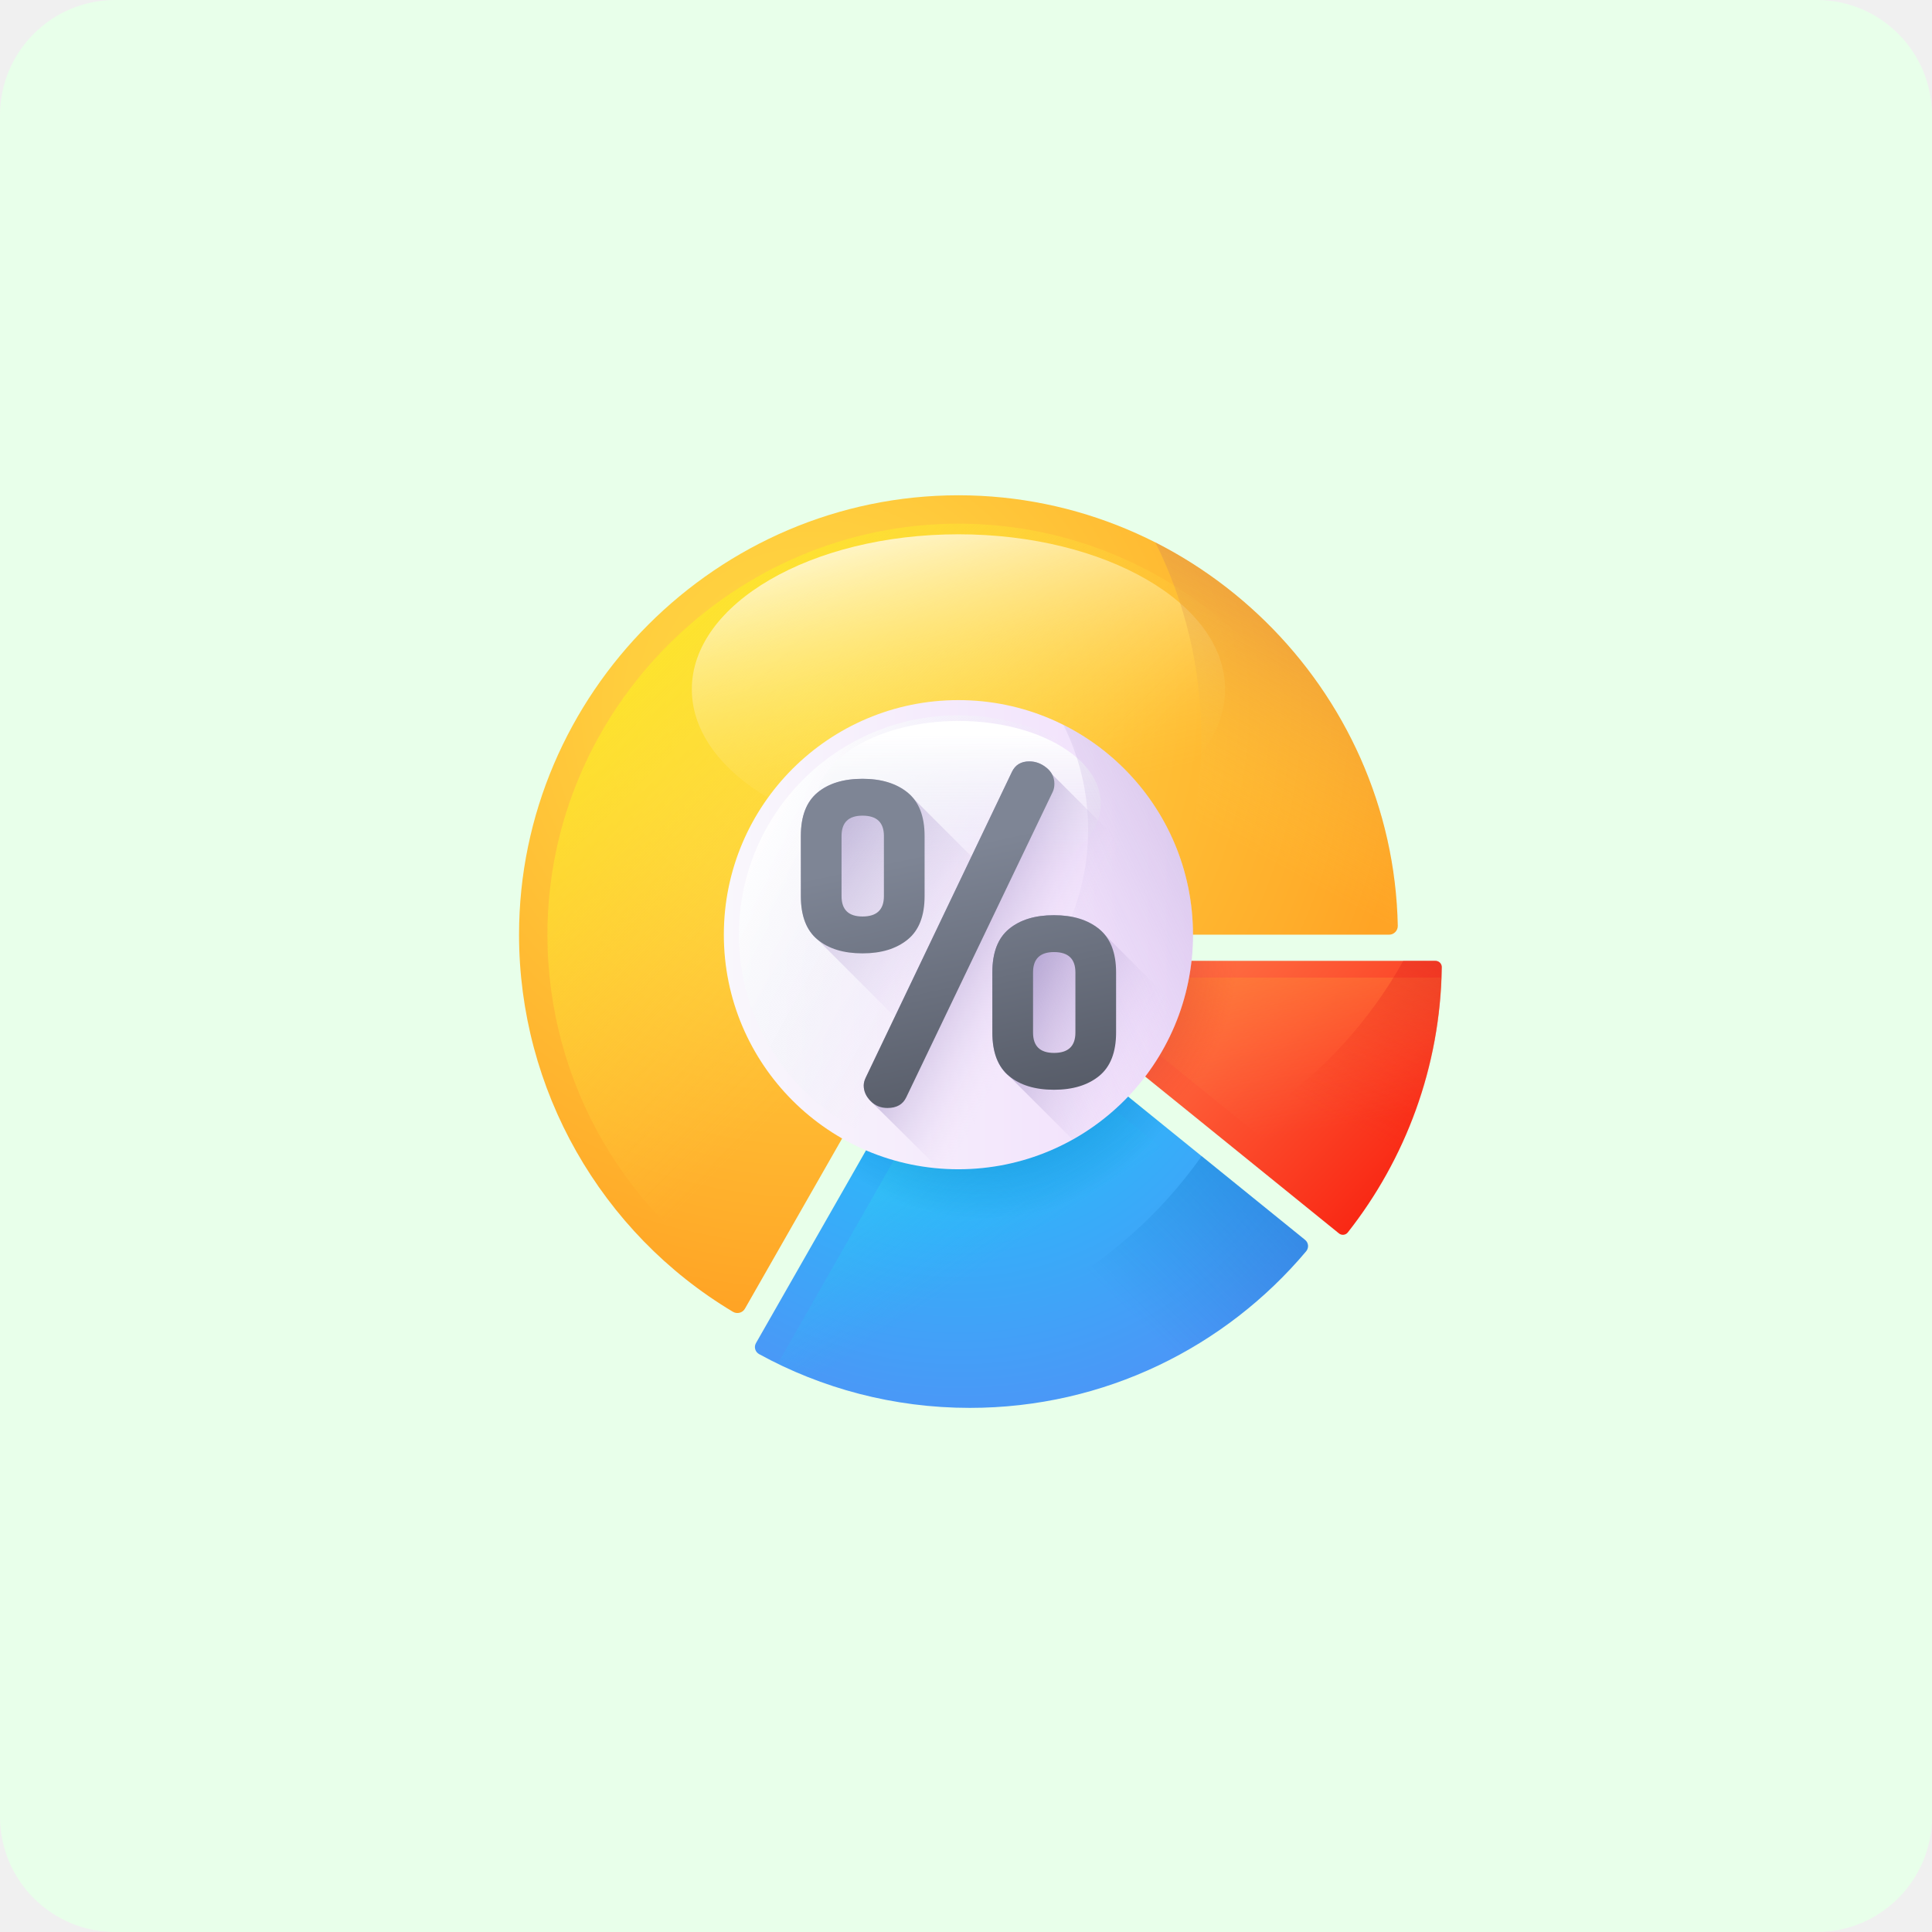
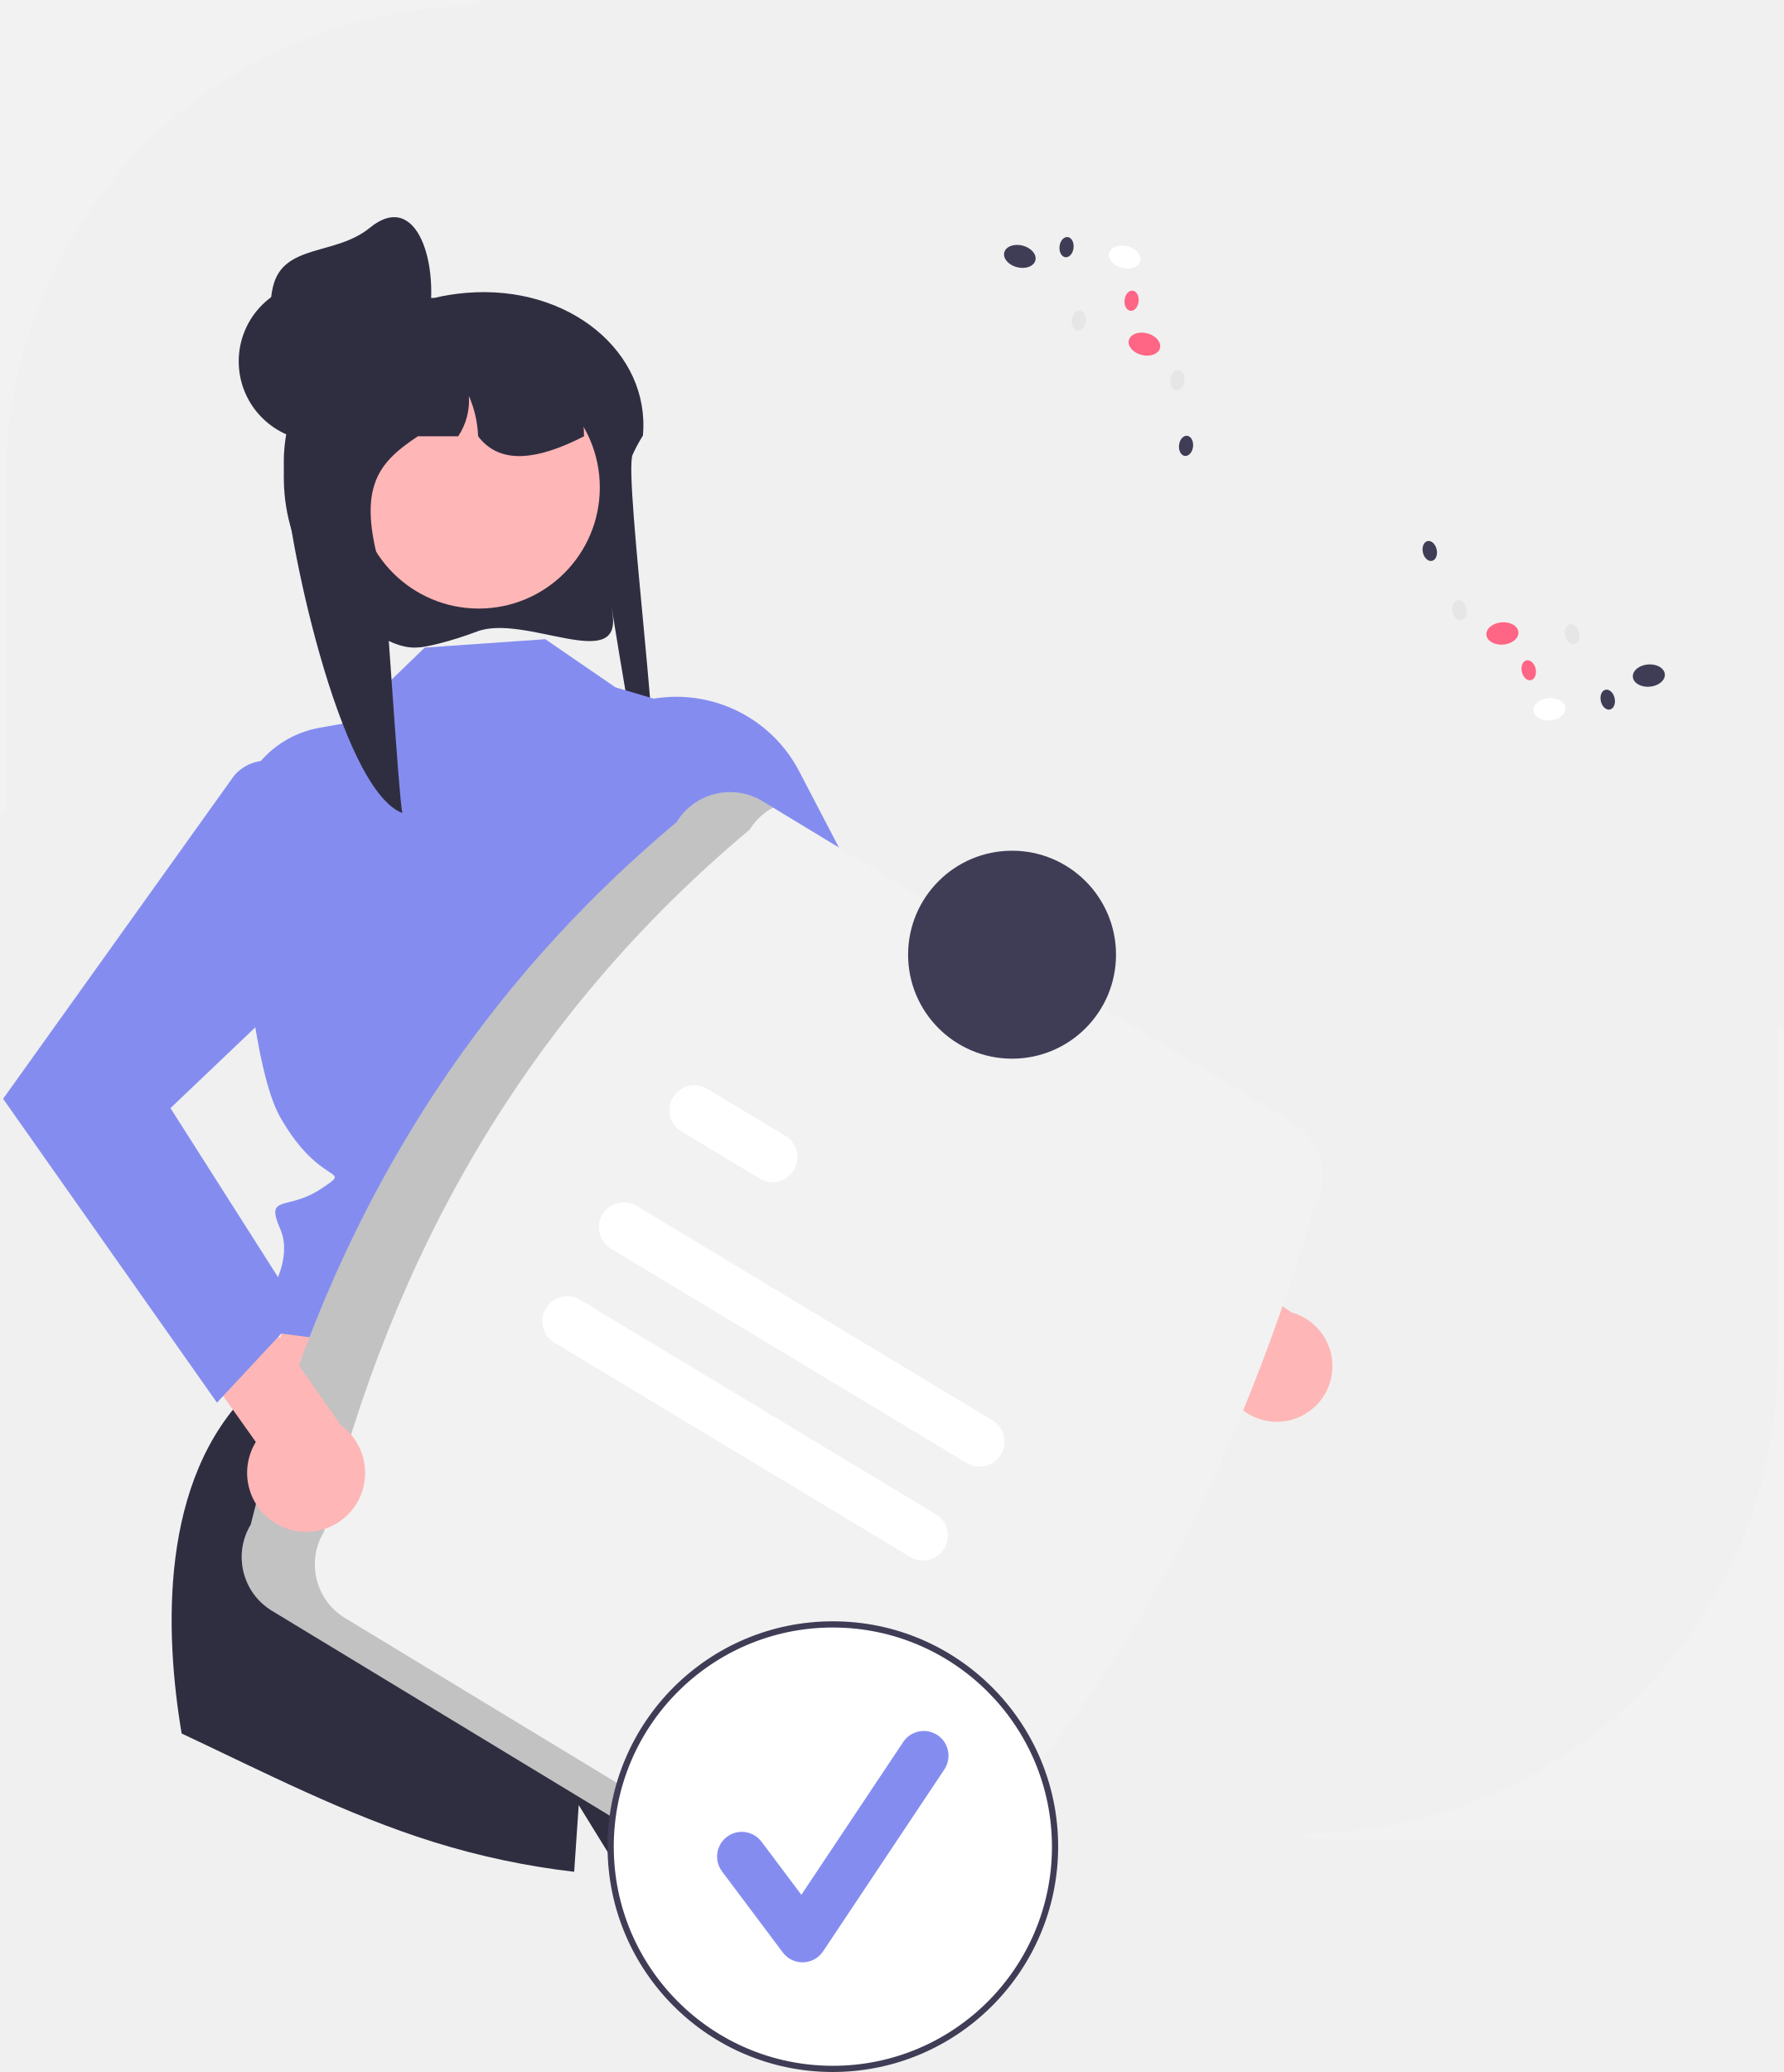
- <svg xmlns="http://www.w3.org/2000/svg" width="67" height="67" viewBox="0 0 67 67" fill="none">
-   <rect width="67" height="67" rx="4" fill="#E8FFEA" />
-   <g clip-path="url(#clip0_170_7023)">
-     <path d="M33.239 32.414L25.834 45.383C25.75 45.531 25.561 45.578 25.416 45.491C20.828 42.747 18 37.774 18 32.414C18 24.055 24.879 17.176 33.239 17.176C41.495 17.176 48.307 23.886 48.474 32.105C48.477 32.274 48.342 32.414 48.172 32.414H33.239Z" fill="url(#paint0_radial_170_7023)" />
-     <path d="M33.239 32.415L26.17 44.799C21.717 42.269 18.984 37.537 18.984 32.415C18.984 24.595 25.419 18.16 33.239 18.16C41.06 18.16 47.495 24.595 47.495 32.415H33.239Z" fill="url(#paint1_linear_170_7023)" />
-     <path d="M33.239 29.279C38.346 29.279 42.485 26.872 42.485 23.904C42.485 20.936 38.346 18.529 33.239 18.529C28.132 18.529 23.992 20.936 23.992 23.904C23.992 26.872 28.132 29.279 33.239 29.279Z" fill="url(#paint2_linear_170_7023)" />
-     <path d="M40.068 18.812C41.087 20.856 41.661 23.161 41.661 25.599C41.661 28.049 41.082 30.363 40.055 32.414H48.476C48.476 32.295 48.474 32.177 48.471 32.058C48.47 32.032 48.47 32.007 48.469 31.981C48.306 26.252 44.915 21.273 40.068 18.812Z" fill="url(#paint3_linear_170_7023)" />
-     <path d="M46.74 42.74C48.739 40.201 49.949 37.012 49.997 33.541C49.999 33.421 49.901 33.322 49.78 33.322H35.543C35.282 33.322 35.166 33.651 35.369 33.815L46.433 42.773C46.527 42.849 46.665 42.835 46.74 42.74Z" fill="url(#paint4_linear_170_7023)" />
-     <path d="M49.992 33.902H37.676C37.415 33.902 37.299 34.231 37.502 34.395L47.147 42.205C48.839 39.85 49.876 36.994 49.992 33.902Z" fill="url(#paint5_linear_170_7023)" />
-     <path d="M49.784 33.322H48.663C48.093 34.348 47.394 35.323 46.566 36.225C45.322 37.581 43.889 38.66 42.344 39.459L46.437 42.773C46.531 42.849 46.669 42.835 46.744 42.74C48.743 40.201 49.953 37.012 50.002 33.541C50.004 33.421 49.905 33.322 49.784 33.322Z" fill="url(#paint6_linear_170_7023)" />
-     <path d="M45.277 33.322C45.096 35.76 44.192 37.995 42.778 39.815L35.369 33.815C35.166 33.651 35.282 33.322 35.543 33.322H45.277Z" fill="url(#paint7_radial_170_7023)" />
-     <path d="M33.472 33.868L26.216 46.578C26.139 46.714 26.189 46.885 26.326 46.96C28.495 48.148 30.985 48.824 33.633 48.824C38.313 48.824 42.499 46.714 45.295 43.394C45.395 43.274 45.38 43.096 45.258 42.998L33.887 33.79C33.754 33.683 33.556 33.72 33.472 33.868Z" fill="url(#paint8_radial_170_7023)" />
-     <path d="M33.627 48.824C38.176 48.824 42.259 46.83 45.051 43.669L34.353 35.007C34.221 34.9 34.023 34.937 33.938 35.085L26.969 47.294C28.98 48.273 31.239 48.824 33.627 48.824Z" fill="url(#paint9_linear_170_7023)" />
-     <path d="M45.258 42.998L41.672 40.094C38.822 44.133 34.119 46.772 28.799 46.772C27.923 46.772 27.063 46.699 26.226 46.561L26.216 46.578C26.139 46.713 26.189 46.885 26.326 46.96C28.495 48.148 30.985 48.823 33.633 48.823C38.313 48.823 42.499 46.713 45.294 43.393C45.395 43.274 45.38 43.096 45.258 42.998Z" fill="url(#paint10_linear_170_7023)" />
-     <path d="M42.194 40.517C39.985 42.956 36.792 44.489 33.241 44.489C31.391 44.489 29.638 44.073 28.07 43.329L33.471 33.868C33.557 33.72 33.754 33.683 33.887 33.791L42.194 40.517Z" fill="url(#paint11_radial_170_7023)" />
-     <path d="M33.236 40.549C37.729 40.549 41.371 36.907 41.371 32.414C41.371 27.921 37.729 24.279 33.236 24.279C28.744 24.279 25.102 27.921 25.102 32.414C25.102 36.907 28.744 40.549 33.236 40.549Z" fill="url(#paint12_linear_170_7023)" />
-     <path d="M33.235 40.025C37.438 40.025 40.845 36.617 40.845 32.415C40.845 28.212 37.438 24.805 33.235 24.805C29.032 24.805 25.625 28.212 25.625 32.415C25.625 36.617 29.032 40.025 33.235 40.025Z" fill="url(#paint13_linear_170_7023)" />
-     <path d="M33.241 30.74C35.967 30.74 38.177 29.456 38.177 27.871C38.177 26.287 35.967 25.002 33.241 25.002C30.515 25.002 28.305 26.287 28.305 27.871C28.305 29.456 30.515 30.74 33.241 30.74Z" fill="url(#paint14_linear_170_7023)" />
-     <path d="M36.877 25.137C37.426 26.232 37.735 27.468 37.735 28.776C37.735 33.269 34.093 36.911 29.6 36.911C28.292 36.911 27.056 36.601 25.961 36.053C27.297 38.718 30.053 40.549 33.238 40.549C37.731 40.549 41.373 36.907 41.373 32.414C41.373 29.229 39.543 26.472 36.877 25.137Z" fill="url(#paint15_linear_170_7023)" />
-     <path d="M40.35 36.369C39.381 38.11 37.79 39.456 35.879 40.112L31.033 35.266C29.525 33.757 28.357 32.59 28.351 32.584C27.966 32.266 27.773 31.764 27.773 31.078V28.992C27.773 28.306 27.966 27.804 28.351 27.486C28.735 27.167 29.256 27.008 29.911 27.008C30.561 27.008 31.083 27.167 31.475 27.486L33.692 29.704L40.35 36.369Z" fill="url(#paint16_linear_170_7023)" />
-     <path d="M41.371 32.414C41.371 33.849 41 35.197 40.347 36.368C39.378 38.109 37.788 39.455 35.876 40.111C35.048 40.395 34.16 40.549 33.236 40.549C33.005 40.549 32.775 40.539 32.549 40.52L30.188 38.181C30.031 38.02 29.953 37.84 29.953 37.645C29.953 37.557 29.977 37.464 30.025 37.366L31.03 35.264L33.689 29.703L35.091 26.772C35.206 26.527 35.408 26.404 35.697 26.404C35.913 26.404 36.111 26.478 36.293 26.625C36.374 26.691 36.436 26.765 36.481 26.847L41.34 31.707C41.361 31.94 41.371 32.176 41.371 32.414Z" fill="url(#paint17_linear_170_7023)" />
-     <path d="M38.116 32.216C37.724 31.898 37.203 31.738 36.552 31.738C35.896 31.738 35.376 31.898 34.991 32.216C34.606 32.534 34.414 33.036 34.414 33.722V35.808C34.414 36.494 34.606 36.996 34.991 37.315C34.998 37.32 35.927 38.249 37.199 39.52C38.519 38.783 39.613 37.689 40.349 36.368C40.584 35.947 40.781 35.504 40.939 35.041L38.116 32.216Z" fill="url(#paint18_linear_170_7023)" />
-     <path d="M32.064 31.078V28.991C32.064 28.306 31.868 27.804 31.476 27.485C31.083 27.167 30.562 27.008 29.911 27.008C29.256 27.008 28.735 27.167 28.351 27.485C27.966 27.804 27.773 28.306 27.773 28.991V31.078C27.773 31.764 27.966 32.266 28.351 32.584C28.735 32.903 29.256 33.062 29.911 33.062C30.562 33.062 31.083 32.903 31.476 32.584C31.868 32.266 32.064 31.764 32.064 31.078ZM30.653 31.078C30.653 31.548 30.406 31.783 29.911 31.783C29.427 31.783 29.184 31.548 29.184 31.078V28.991C29.184 28.521 29.427 28.286 29.911 28.286C30.406 28.286 30.653 28.521 30.653 28.991V31.078Z" fill="url(#paint19_linear_170_7023)" />
-     <path d="M36.565 27.183C36.565 26.958 36.474 26.771 36.293 26.625C36.111 26.478 35.913 26.404 35.697 26.404C35.408 26.404 35.206 26.527 35.091 26.772L30.025 37.366C29.977 37.464 29.953 37.557 29.953 37.645C29.953 37.841 30.032 38.02 30.189 38.181C30.346 38.343 30.542 38.424 30.777 38.424C31.095 38.424 31.311 38.301 31.427 38.056L36.507 27.462C36.545 27.384 36.565 27.291 36.565 27.183Z" fill="url(#paint20_linear_170_7023)" />
-     <path d="M38.116 32.216C37.724 31.898 37.203 31.738 36.552 31.738C35.896 31.738 35.376 31.898 34.991 32.216C34.606 32.534 34.414 33.036 34.414 33.722V35.808C34.414 36.494 34.606 36.996 34.991 37.315C35.376 37.633 35.896 37.792 36.552 37.792C37.203 37.792 37.724 37.633 38.116 37.315C38.508 36.996 38.705 36.494 38.705 35.808V33.722C38.705 33.036 38.508 32.534 38.116 32.216ZM37.294 35.808C37.294 36.279 37.047 36.514 36.552 36.514C36.067 36.514 35.825 36.279 35.825 35.808V33.722C35.825 33.252 36.067 33.017 36.552 33.017C37.047 33.017 37.294 33.252 37.294 33.722V35.808Z" fill="url(#paint21_linear_170_7023)" />
-   </g>
-   <defs>
-     <radialGradient id="paint0_radial_170_7023" cx="0" cy="0" r="1" gradientUnits="userSpaceOnUse" gradientTransform="translate(28.1468 24.551) scale(20.8358 20.8358)">
-       <stop stop-color="#FFDA45" />
-       <stop offset="0.304" stop-color="#FFCE3E" />
-       <stop offset="0.856" stop-color="#FFAE2B" />
-       <stop offset="1" stop-color="#FFA425" />
-     </radialGradient>
-     <linearGradient id="paint1_linear_170_7023" x1="33.211" y1="32.413" x2="20.032" y2="19.234" gradientUnits="userSpaceOnUse">
-       <stop stop-color="#FFDA45" stop-opacity="0" />
-       <stop offset="1" stop-color="#FCEE21" />
-     </linearGradient>
-     <linearGradient id="paint2_linear_170_7023" x1="34.247" y1="28.173" x2="31.476" y2="16.435" gradientUnits="userSpaceOnUse">
-       <stop stop-color="#FFDA45" stop-opacity="0" />
-       <stop offset="1" stop-color="white" />
-     </linearGradient>
-     <linearGradient id="paint3_linear_170_7023" x1="42.417" y1="29.063" x2="50.657" y2="13.739" gradientUnits="userSpaceOnUse">
-       <stop stop-color="#FFDA45" stop-opacity="0" />
-       <stop offset="1" stop-color="#B53759" />
-     </linearGradient>
-     <linearGradient id="paint4_linear_170_7023" x1="41.956" y1="32.936" x2="49.368" y2="40.032" gradientUnits="userSpaceOnUse">
-       <stop stop-color="#FF7044" />
-       <stop offset="1" stop-color="#F92814" />
-     </linearGradient>
-     <linearGradient id="paint5_linear_170_7023" x1="44.626" y1="39.354" x2="42.576" y2="27.685" gradientUnits="userSpaceOnUse">
-       <stop stop-color="#FF7044" stop-opacity="0" />
-       <stop offset="1" stop-color="#FFA425" />
-     </linearGradient>
-     <linearGradient id="paint6_linear_170_7023" x1="45.968" y1="38.694" x2="52.797" y2="25.992" gradientUnits="userSpaceOnUse">
-       <stop stop-color="#F92814" stop-opacity="0" />
-       <stop offset="1" stop-color="#C1272D" />
-     </linearGradient>
-     <radialGradient id="paint7_radial_170_7023" cx="0" cy="0" r="1" gradientUnits="userSpaceOnUse" gradientTransform="translate(35.286 33.1236) scale(7.64023 7.64021)">
-       <stop stop-color="#C1272D" />
-       <stop offset="0.505" stop-color="#C3272C" stop-opacity="0.495" />
-       <stop offset="0.687" stop-color="#CA2729" stop-opacity="0.313" />
-       <stop offset="0.817" stop-color="#D52724" stop-opacity="0.183" />
-       <stop offset="0.921" stop-color="#E6281C" stop-opacity="0.079" />
-       <stop offset="1" stop-color="#F92814" stop-opacity="0" />
-     </radialGradient>
-     <radialGradient id="paint8_radial_170_7023" cx="0" cy="0" r="1" gradientUnits="userSpaceOnUse" gradientTransform="translate(33.2412 33.6755) scale(15.1613 15.1613)">
-       <stop stop-color="#18CFFC" />
-       <stop offset="1" stop-color="#4A98F7" />
-     </radialGradient>
-     <linearGradient id="paint9_linear_170_7023" x1="34.756" y1="43.574" x2="27.344" y2="32.298" gradientUnits="userSpaceOnUse">
-       <stop stop-color="#18CFFC" stop-opacity="0" />
-       <stop offset="1" stop-color="#65E1DC" />
-     </linearGradient>
-     <linearGradient id="paint10_linear_170_7023" x1="37.199" y1="43.568" x2="52.417" y2="28.271" gradientUnits="userSpaceOnUse">
-       <stop stop-color="#0469BC" stop-opacity="0" />
-       <stop offset="1" stop-color="#0469BC" />
-     </linearGradient>
-     <radialGradient id="paint11_radial_170_7023" cx="0" cy="0" r="1" gradientUnits="userSpaceOnUse" gradientTransform="translate(34.1468 34.575) scale(7.73107 7.73106)">
-       <stop stop-color="#0469BC" />
-       <stop offset="0.853" stop-color="#0469BC" stop-opacity="0.147" />
-       <stop offset="1" stop-color="#0469BC" stop-opacity="0" />
-     </radialGradient>
-     <linearGradient id="paint12_linear_170_7023" x1="25.102" y1="32.414" x2="41.371" y2="32.414" gradientUnits="userSpaceOnUse">
-       <stop stop-color="#F9F7FC" />
-       <stop offset="1" stop-color="#F0DDFC" />
-     </linearGradient>
-     <linearGradient id="paint13_linear_170_7023" x1="33.38" y1="32.493" x2="26.244" y2="28.63" gradientUnits="userSpaceOnUse">
-       <stop stop-color="#E9EDF5" stop-opacity="0" />
-       <stop offset="1" stop-color="white" />
-     </linearGradient>
-     <linearGradient id="paint14_linear_170_7023" x1="33.241" y1="29.97" x2="33.241" y2="25.428" gradientUnits="userSpaceOnUse">
-       <stop stop-color="#E9EDF5" stop-opacity="0" />
-       <stop offset="1" stop-color="white" />
-     </linearGradient>
-     <linearGradient id="paint15_linear_170_7023" x1="34.15" y1="33.766" x2="53.232" y2="24.304" gradientUnits="userSpaceOnUse">
-       <stop stop-color="#F0DDFC" stop-opacity="0" />
-       <stop offset="0.289" stop-color="#C8B7E0" stop-opacity="0.289" />
-       <stop offset="0.592" stop-color="#A595C8" stop-opacity="0.592" />
-       <stop offset="0.84" stop-color="#8F81B8" stop-opacity="0.84" />
-       <stop offset="1" stop-color="#8779B3" />
-     </linearGradient>
-     <linearGradient id="paint16_linear_170_7023" x1="33.741" y1="33.845" x2="24.634" y2="27.064" gradientUnits="userSpaceOnUse">
-       <stop stop-color="#F0DDFC" stop-opacity="0" />
-       <stop offset="0.289" stop-color="#C8B7E0" stop-opacity="0.289" />
-       <stop offset="0.592" stop-color="#A595C8" stop-opacity="0.592" />
-       <stop offset="0.84" stop-color="#8F81B8" stop-opacity="0.84" />
-       <stop offset="1" stop-color="#8779B3" />
-     </linearGradient>
-     <linearGradient id="paint17_linear_170_7023" x1="36.16" y1="34.48" x2="30.64" y2="31.562" gradientUnits="userSpaceOnUse">
-       <stop stop-color="#F0DDFC" stop-opacity="0" />
-       <stop offset="0.289" stop-color="#C8B7E0" stop-opacity="0.289" />
-       <stop offset="0.592" stop-color="#A595C8" stop-opacity="0.592" />
-       <stop offset="0.84" stop-color="#8F81B8" stop-opacity="0.84" />
-       <stop offset="1" stop-color="#8779B3" />
-     </linearGradient>
-     <linearGradient id="paint18_linear_170_7023" x1="39.787" y1="36.82" x2="33.046" y2="33.705" gradientUnits="userSpaceOnUse">
-       <stop stop-color="#F0DDFC" stop-opacity="0" />
-       <stop offset="0.289" stop-color="#C8B7E0" stop-opacity="0.289" />
-       <stop offset="0.592" stop-color="#A595C8" stop-opacity="0.592" />
-       <stop offset="0.84" stop-color="#8F81B8" stop-opacity="0.84" />
-       <stop offset="1" stop-color="#8779B3" />
-     </linearGradient>
-     <linearGradient id="paint19_linear_170_7023" x1="29.919" y1="30.039" x2="31.917" y2="39.343" gradientUnits="userSpaceOnUse">
-       <stop stop-color="#7E8595" />
-       <stop offset="1" stop-color="#555A66" />
-     </linearGradient>
-     <linearGradient id="paint20_linear_170_7023" x1="32.625" y1="29.456" x2="34.622" y2="38.761" gradientUnits="userSpaceOnUse">
-       <stop stop-color="#7E8595" />
-       <stop offset="1" stop-color="#555A66" />
-     </linearGradient>
-     <linearGradient id="paint21_linear_170_7023" x1="35.296" y1="28.884" x2="37.294" y2="38.188" gradientUnits="userSpaceOnUse">
-       <stop stop-color="#7E8595" />
-       <stop offset="1" stop-color="#555A66" />
-     </linearGradient>
-     <clipPath id="clip0_170_7023">
-       <rect width="32" height="32" fill="white" transform="translate(18 17)" />
-     </clipPath>
-   </defs>
+ <svg xmlns="http://www.w3.org/2000/svg" data-name="Layer 1" width="575.455" height="668.319" viewBox="0 0 575.455 668.319">
+   <path d="M887.728,709.088H733.272v-2h0A152.455,152.455,0,0,0,885.728,554.633V446.841h2Z" transform="translate(-312.2725 -115.8407)" fill="#f2f2f2" />
+   <path d="M466.29,319.488a114.228,114.228,0,0,1-12.558,3.971c-5.626,1.371-8.802,2.007-14.231-.101-.191-.074-.373-.147-.544-.219a57.679,57.679,0,0,1-35.105-52.299c-.027-.384-.027-.787-.027-1.18a56.192,56.192,0,0,1,.271-5.675,57.37,57.37,0,0,1,1.23-7.633l-.054-.01c-4.396-4.495-6.087-10.653-5.527-16.84A27.832,27.832,0,0,1,412.318,218.689a44.032,44.032,0,0,1,18.281-6.453,46.326,46.326,0,0,1,5.255-.305h16.499a71.282,71.282,0,0,1,10.357-1.633h.027c33.205-2.754,59.391,19.259,56.949,46.043-.018.03-.045.059-.063.089-.706,1.151-1.33,2.243-1.881,3.285-.534.974-.986,1.908-1.375,2.793-3.03,6.846,11.37,113.061,6.205,114.674-2.94.915-14.789-78.123-12.663-63.093C512.585,332.946,481.587,313.833,466.29,319.488Z" transform="translate(-312.2725 -115.8407)" fill="#2f2e41" />
+   <polygon points="204.039 395.654 250.068 493.714 73.005 475.781 109.966 381.645 204.039 395.654" fill="#ffb6b6" />
+   <path d="M608.711,708.101a257.909,257.909,0,0,1-95.64,12.81l-14.09-22.85s-.59,8.51-1.47,21.52a248.821,248.821,0,0,1-45.47-9.64c-28.11-8.79-54.46-22.41-81.17-34.97-5.41-32.25-7.44-81.98,22.47-110.93l160.99,29.5s25.83,19.32,18.92,26.24c-6.91,6.91-7.98,5.84-3.44,10.38,4.54,4.54,14.35,10.61,14.45,14.58C584.301,646.291,595.311,674.401,608.711,708.101Z" transform="translate(-312.2725 -115.8407)" fill="#2f2e41" />
+   <path d="M488.199,322.007l-38.895,2.714L424.165,349.013l-8.804,1.571A32.825,32.825,0,0,0,388.355,384.83c1.811,30.683,5.866,76.528,14.341,91.402,13.141,23.063,23.996,15.827,13.141,23.063s-18.142,1.55-13.141,12.986-6.758,26.105-6.758,26.105l-4.681,4.681,4.965,2.035L554.417,565.686s-13.679-61.502-5.124-76.61,29.296-60.777,10.785-78.646l-18.1-63.694-31.134-9.182Z" transform="translate(-312.2725 -115.8407)" fill="#848def" />
+   <path d="M723.647,574.429A17.981,17.981,0,0,1,706.566,553.024L632.36,502.768l8.854-23.943L728.914,539.159a17.956,17.956,0,0,1-5.267,35.27Z" transform="translate(-312.2725 -115.8407)" fill="#ffb6b6" />
+   <path d="M514.05,343.728l-10.783,4.27,57.522,112.344,119.079,81.168,17.165-29.011-90.644-78.294-36.29-69.598A44.665,44.665,0,0,0,514.05,343.728Z" transform="translate(-312.2725 -115.8407)" fill="#848def" />
+   <circle cx="154.455" cy="157.231" r="39.056" fill="#ffb6b6" />
+   <path d="M500.69,256.556c-.651.344-1.293.66-1.945.977-.678.326-1.357.651-2.044.959-13.07,5.925-23.717,6.585-30.175-1.936a36.169,36.169,0,0,0-2.976-13.007,20.903,20.903,0,0,1-3.446,13.007H447.097c-13.396,8.891-20.27,17.059-10.972,46.248.606,1.918,4.758,70.047,5.943,75.284-20.279-7.779-37.773-90.371-38.216-112.134-.027-.353-.027-.724-.027-1.085a47.554,47.554,0,0,1,.271-5.219,48.861,48.861,0,0,1,1.23-7.019l-.054-.009a18.331,18.331,0,0,1-5.527-15.486,44.664,44.664,0,0,1,12.41-11.126,79.196,79.196,0,0,1,13.586-5.102c.118-.027.217-.054.335-.081,1.429-.389,2.894-.742,4.36-1.049a81.869,81.869,0,0,1,9.145-1.384c.226-.009.443-.027.642-.027a6.853,6.853,0,0,1,3.491.959c.009,0,.009.009.027.009a6.89,6.89,0,0,1,3.356,5.861h14.491c.534,0,1.067.018,1.601.045,20.18.805,36.398,9.434,37.438,29.271C500.672,255.199,500.69,255.868,500.69,256.556Z" transform="translate(-312.2725 -115.8407)" fill="#2f2e41" />
+   <circle cx="102.747" cy="116.555" r="25.73" fill="#2f2e41" />
+   <path d="M450.344,220.495c-2.923,13.906-17.345,22.224-31.142,18.821a25.73,25.73,0,0,1-18.821-31.142c3.402-13.797,20.147-9.82,31.142-18.821C447.077,176.618,454.287,201.741,450.344,220.495Z" transform="translate(-312.2725 -115.8407)" fill="#2f2e41" />
+   <path d="M393.176,607.597c21.929-89.427,65.38-166.292,137.341-226.514a20.246,20.246,0,0,1,27.777-6.808L729.362,477.998a20.246,20.246,0,0,1,6.807,27.777c-27.466,91.762-68.605,171.388-137.341,226.514a20.245,20.245,0,0,1-27.777,6.808L399.984,635.374A20.246,20.246,0,0,1,393.176,607.597Z" transform="translate(-312.2725 -115.8407)" fill="#f2f2f2" />
+   <path d="M423.582,637.735a20.245,20.245,0,0,1-6.808-27.777c21.929-89.428,65.38-166.292,137.341-226.514a19.984,19.984,0,0,1,7.546-7.128l-3.366-2.041a20.246,20.246,0,0,0-27.777,6.807C458.556,441.305,415.105,518.169,393.176,607.597a20.245,20.245,0,0,0,6.808,27.777L571.052,739.097a20.156,20.156,0,0,0,20.232.32Z" transform="translate(-312.2725 -115.8407)" opacity="0.2" style="isolation:isolate" />
+   <path d="M624.201,587.772l-114.829-69.189a8.044,8.044,0,0,1,8.303-13.78l114.829,69.189a8.044,8.044,0,0,1-8.303,13.779Z" transform="translate(-312.2725 -115.8407)" fill="#fff" />
+   <path d="M557.401,496.021l-25.262-15.222a8.044,8.044,0,0,1,8.259-13.806l.043.026,25.262,15.222a8.044,8.044,0,0,1-8.303,13.779Z" transform="translate(-312.2725 -115.8407)" fill="#fff" />
+   <path d="M605.951,618.061l-114.829-69.189a8.044,8.044,0,0,1,8.286-13.79l.016.01,114.829,69.189a8.044,8.044,0,0,1-8.303,13.779Z" transform="translate(-312.2725 -115.8407)" fill="#fff" />
+   <circle cx="326.511" cy="307.935" r="33.539" fill="#3f3d56" />
+   <circle cx="268.698" cy="595.633" r="71.685" fill="#fff" />
+   <path d="M580.971,784.159a72.685,72.685,0,1,1,72.685-72.686A72.768,72.768,0,0,1,580.971,784.159Zm0-143.37a70.685,70.685,0,1,0,70.685,70.685A70.765,70.765,0,0,0,580.971,640.789Z" transform="translate(-312.2725 -115.8407)" fill="#3f3d56" />
+   <path d="M571.191,748.783a7.972,7.972,0,0,1-6.379-3.19L545.256,719.516a7.974,7.974,0,1,1,12.758-9.568l12.795,17.058,32.862-49.292a7.974,7.974,0,1,1,13.27,8.847L577.827,745.232a7.977,7.977,0,0,1-6.414,3.548C571.339,748.781,571.265,748.783,571.191,748.783Z" transform="translate(-312.2725 -115.8407)" fill="#848def" />
+   <ellipse cx="812.172" cy="344.619" rx="5.177" ry="3.601" transform="translate(-338.6792 -45.39552) rotate(-4.88719)" fill="#fff" />
+   <ellipse cx="844.222" cy="333.746" rx="5.177" ry="3.601" transform="translate(-337.6364 -42.70455) rotate(-4.88719)" fill="#3f3d56" />
+   <ellipse cx="796.979" cy="320.166" rx="5.177" ry="3.601" transform="translate(-336.6512 -46.77873) rotate(-4.88719)" fill="#ff6584" />
+   <ellipse cx="783.121" cy="312.684" rx="2.276" ry="3.272" transform="translate(-361.93 64.44338) rotate(-12.7322)" fill="#e6e6e6" />
+   <ellipse cx="773.549" cy="293.556" rx="2.276" ry="3.272" transform="translate(-357.9496 61.86343) rotate(-12.7322)" fill="#3f3d56" />
+   <ellipse cx="819.473" cy="320.419" rx="2.276" ry="3.272" transform="translate(-362.7407 72.64536) rotate(-12.7322)" fill="#e6e6e6" />
+   <ellipse cx="805.474" cy="332.04" rx="2.276" ry="3.272" transform="translate(-365.6462 69.84586) rotate(-12.7322)" fill="#ff6584" />
+   <ellipse cx="830.959" cy="341.505" rx="2.276" ry="3.272" transform="translate(-367.1057 75.69535) rotate(-12.7322)" fill="#3f3d56" />
+   <ellipse cx="675.135" cy="198.762" rx="3.601" ry="5.177" transform="translate(4.33932 688.5405) rotate(-75.77932)" fill="#fff" />
+   <ellipse cx="641.291" cy="198.544" rx="3.601" ry="5.177" transform="translate(-20.9789 655.5694) rotate(-75.77932)" fill="#3f3d56" />
+   <ellipse cx="681.486" cy="226.84" rx="3.601" ry="5.177" transform="translate(-18.0879 715.8777) rotate(-75.77932)" fill="#ff6584" />
+   <ellipse cx="692.131" cy="238.447" rx="3.272" ry="2.276" transform="translate(66.02744 783.9782) rotate(-83.62433)" fill="#e6e6e6" />
+   <ellipse cx="694.914" cy="259.655" rx="3.272" ry="2.276" transform="translate(47.42466 805.5966) rotate(-83.62433)" fill="#3f3d56" />
+   <ellipse cx="660.314" cy="219.239" rx="3.272" ry="2.276" transform="translate(56.83259 735.2825) rotate(-83.62433)" fill="#e6e6e6" />
+   <ellipse cx="677.346" cy="212.841" rx="3.272" ry="2.276" transform="translate(78.33185 746.5209) rotate(-83.62433)" fill="#ff6584" />
+   <ellipse cx="656.363" cy="195.554" rx="3.272" ry="2.276" transform="translate(76.85916 710.3015) rotate(-83.62433)" fill="#3f3d56" />
+   <path d="M314.272,378.088h-2V115.841H466.728v2h-0A152.455,152.455,0,0,0,314.272,270.296Z" transform="translate(-312.2725 -115.8407)" fill="#f2f2f2" />
+   <path d="M403.842,608.544a19.072,19.072,0,0,1-9.035-27.606l-55.105-77.461L357.38,482.968l64.777,92.48a19.046,19.046,0,0,1-18.314,33.096Z" transform="translate(-312.2725 -115.8407)" fill="#ffb6b6" />
+   <path d="M405.109,363.073h0a13.6,13.6,0,0,0-17.382,3.06L313.272,470.262l69,98,27-29-42-66,55.818-53.145A44.665,44.665,0,0,0,405.109,363.073Z" transform="translate(-312.2725 -115.8407)" fill="#848def" />
</svg>
